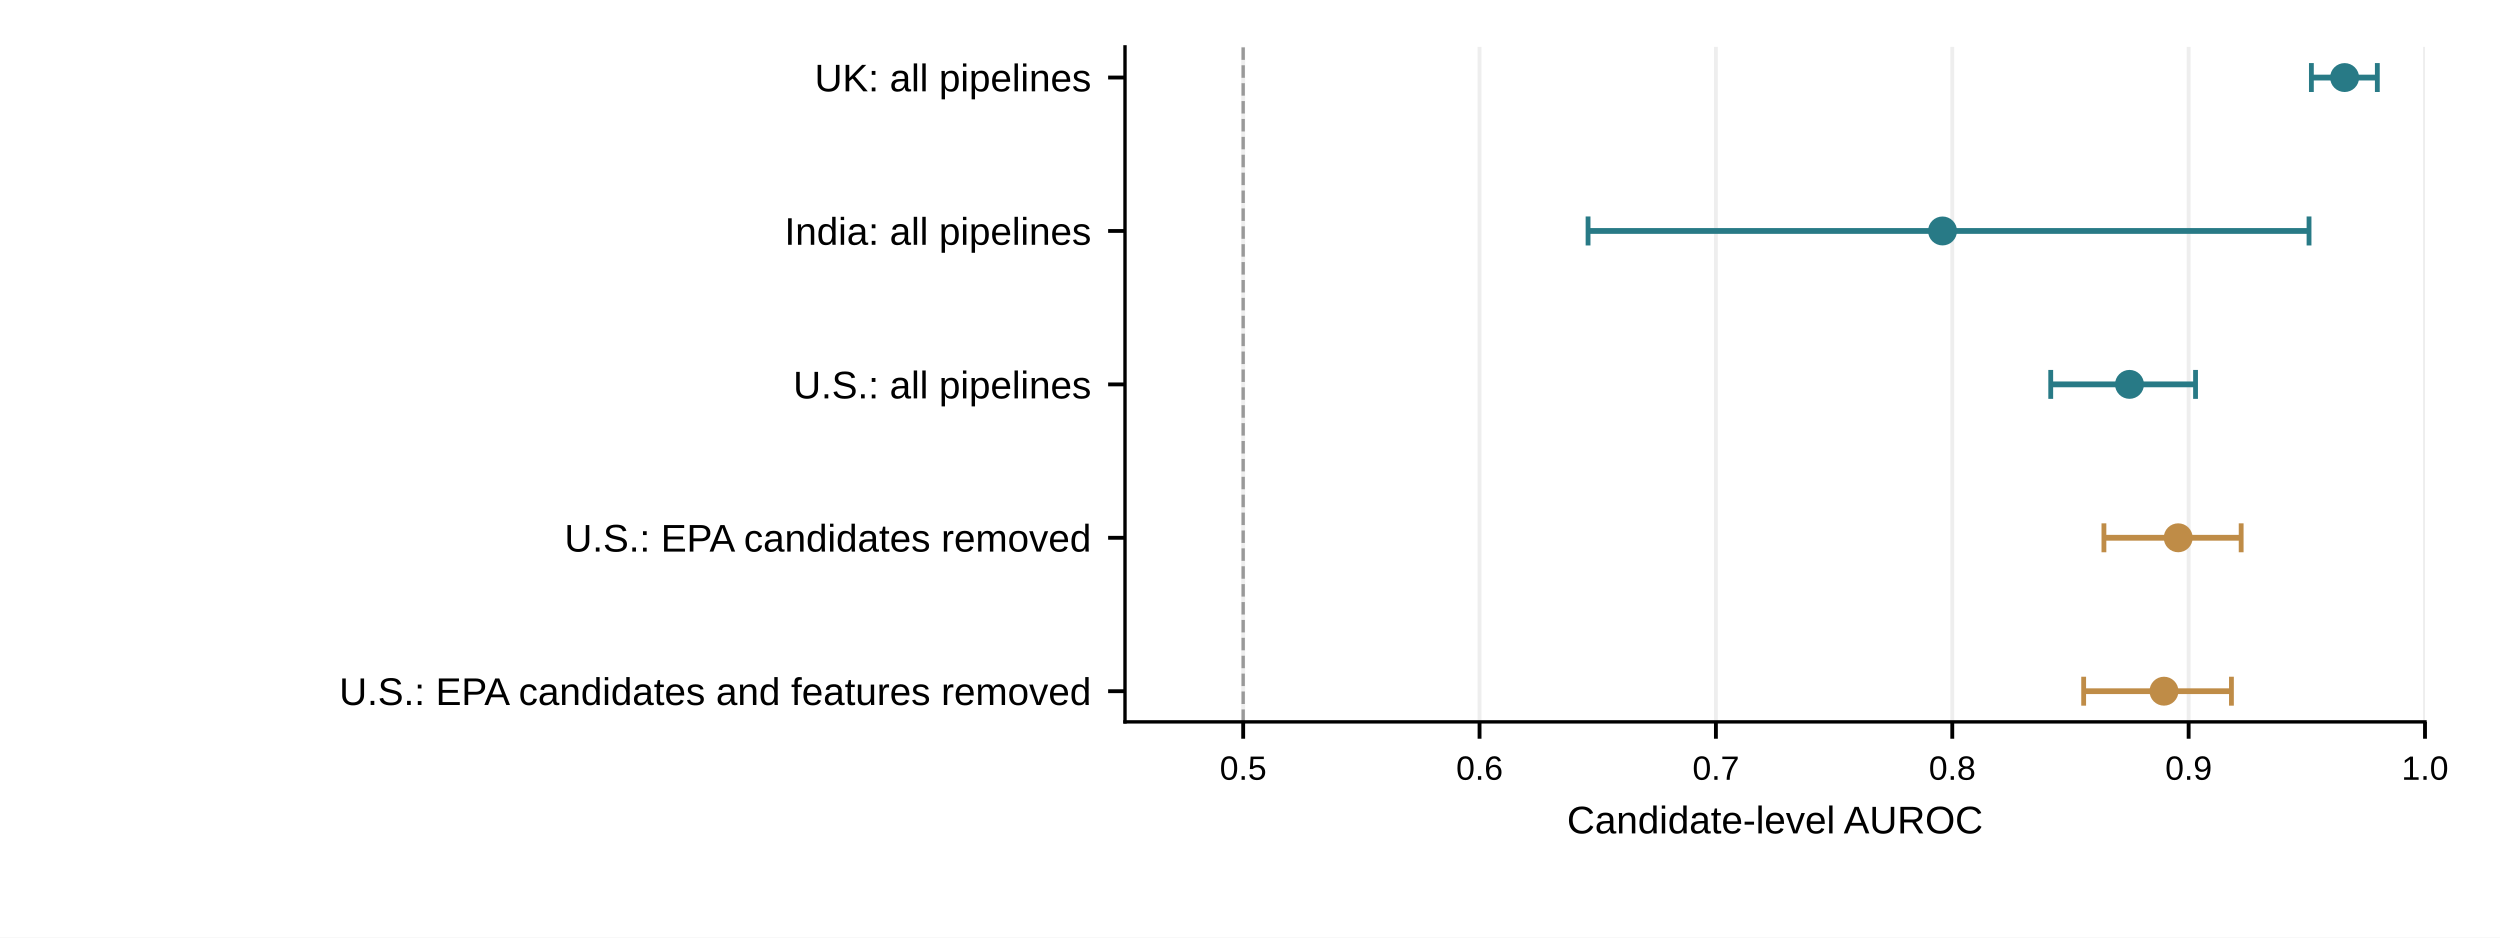
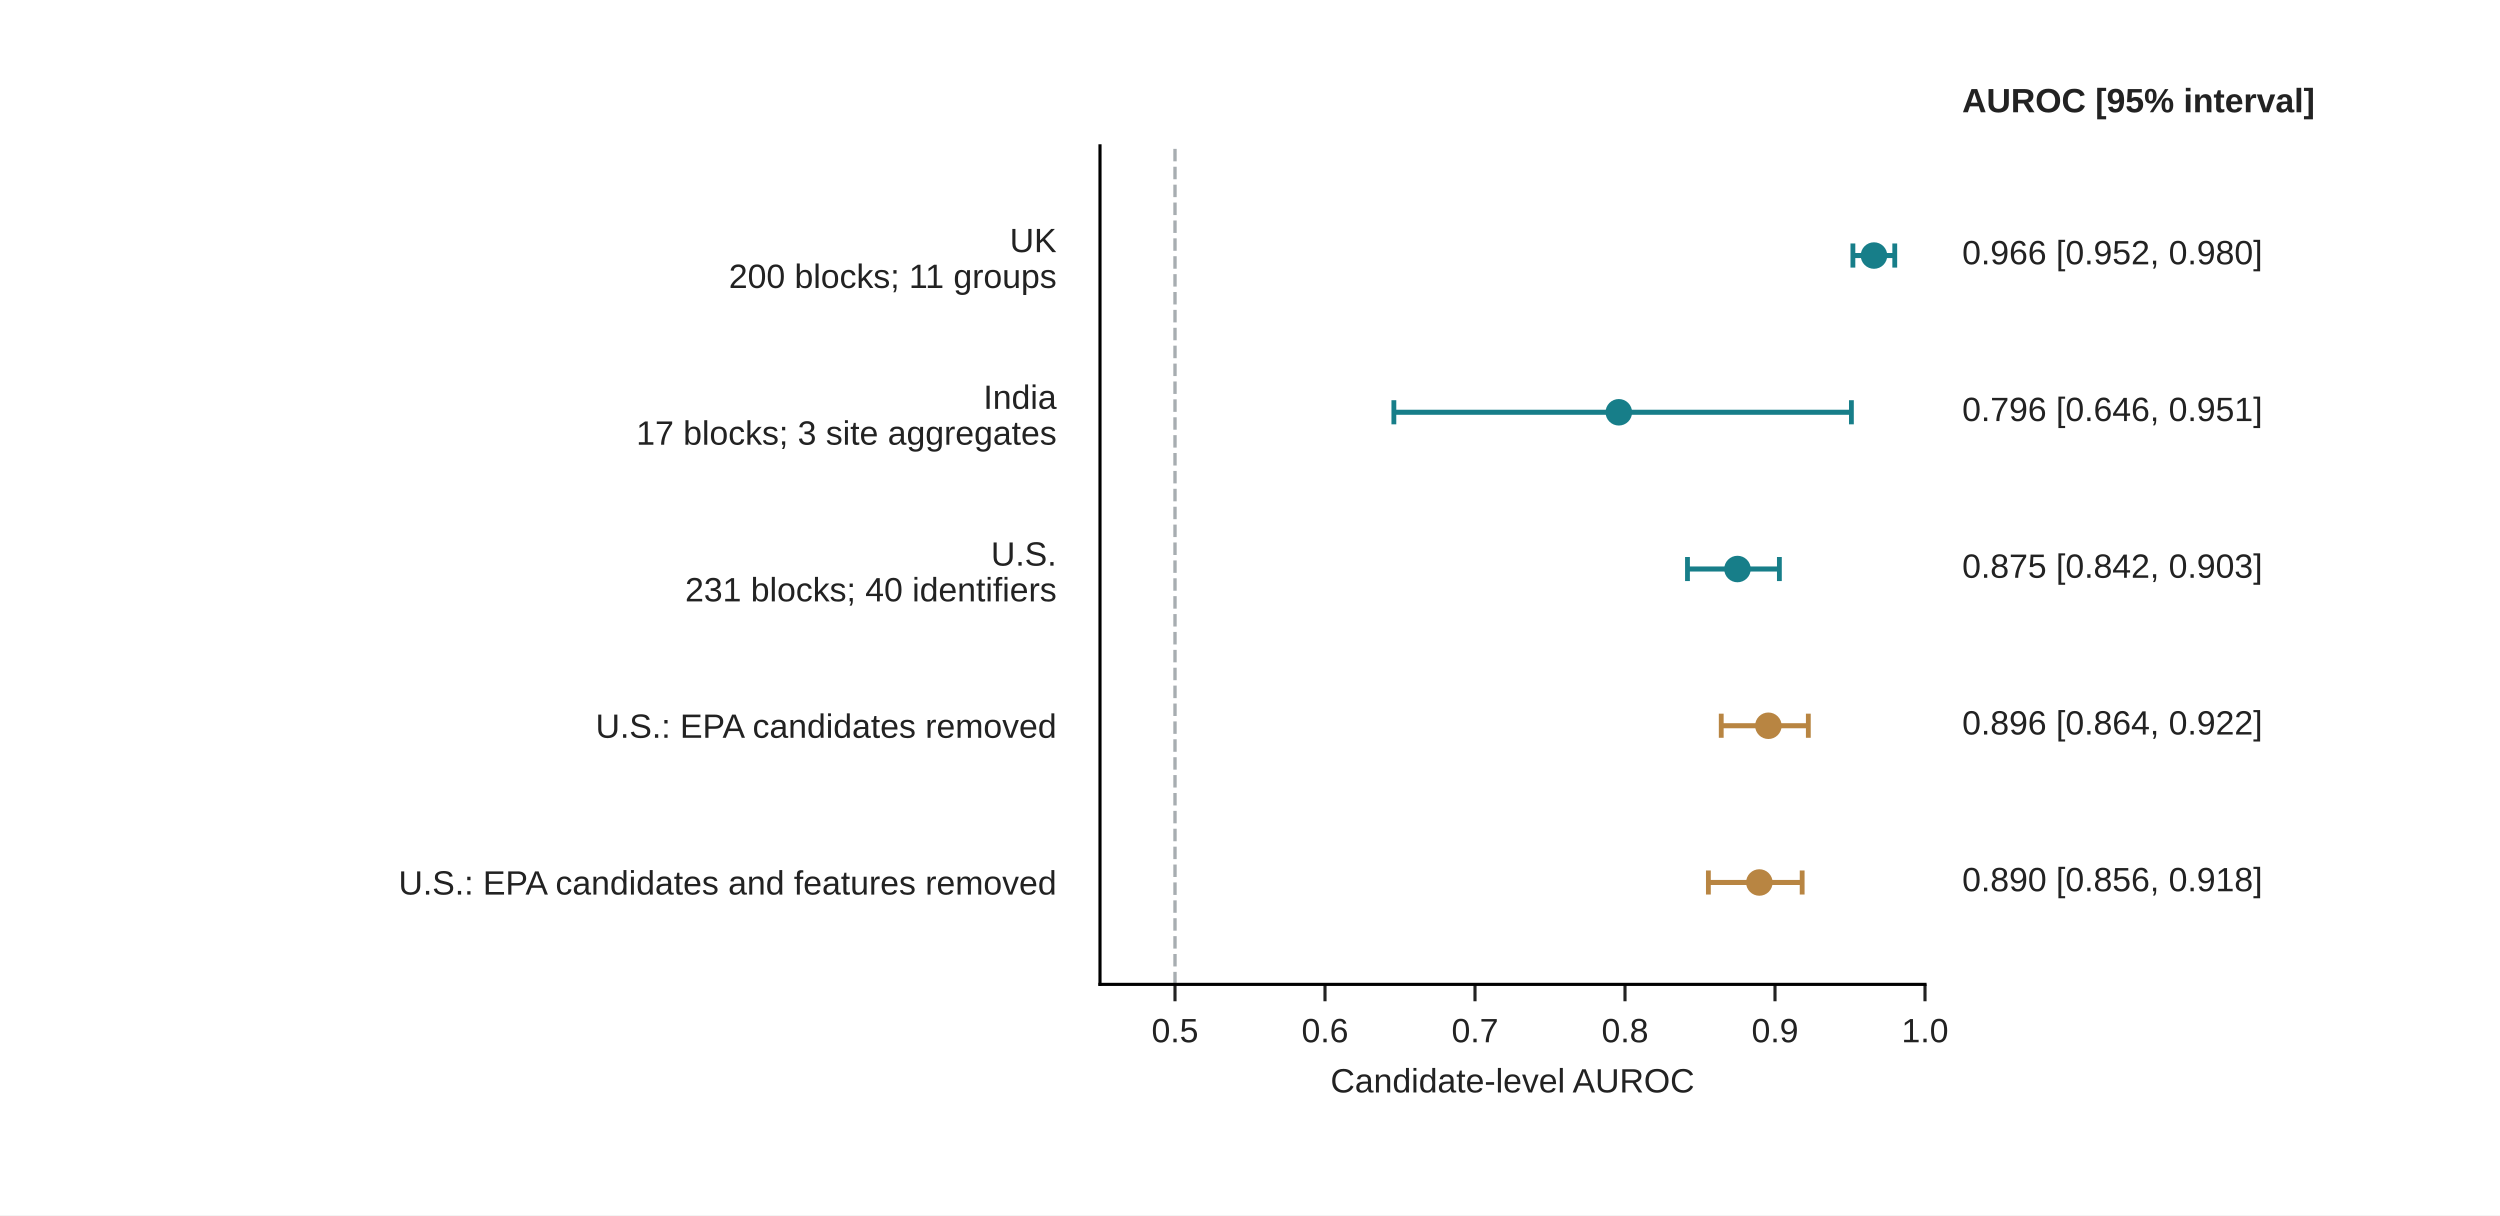
- <svg xmlns="http://www.w3.org/2000/svg" xmlns:xlink="http://www.w3.org/1999/xlink" width="518.4pt" height="194.4pt" viewBox="0 0 518.4 194.4" version="1.1">
+ <svg xmlns="http://www.w3.org/2000/svg" xmlns:xlink="http://www.w3.org/1999/xlink" width="518.4pt" height="252pt" viewBox="0 0 518.4 252" version="1.1">
  <defs>
    <style type="text/css">*{stroke-linejoin: round; stroke-linecap: butt}</style>
  </defs>
  <g id="figure_1">
    <g id="patch_1">
-       <path d="M 0 194.4  L 518.4 194.4  L 518.4 0  L 0 0  z " style="fill: #ffffff" />
+       <path d="M 0 252  L 518.4 252  L 518.4 0  L 0 0  z " style="fill: #ffffff" />
    </g>
    <g id="axes_1">
      <g id="patch_2">
-         <path d="M 233.28 149.688  L 502.848 149.688  L 502.848 9.72  L 233.28 9.72  z " style="fill: #ffffff" />
+         <path d="M 228.096 204.12  L 399.168 204.12  L 399.168 30.24  L 228.096 30.24  z " style="fill: #ffffff" />
      </g>
      <g id="matplotlib.axis_1">
        <g id="xtick_1">
          <g id="line2d_1">
-             <path d="M 257.786 149.688  L 257.786 9.72  " clip-path="url(#p33daf77a9f)" style="fill: none; stroke: #eeeeee; stroke-width: 0.8; stroke-linecap: square" />
-           </g>
+             <defs>
+               <path id="mc5073bd74e" d="M 0 0  L 0 3.5  " style="stroke: #222222; stroke-width: 0.65" />
+             </defs>
+             <g>
+               <use xlink:href="#mc5073bd74e" x="243.648" y="204.12" style="fill: #222222; stroke: #222222; stroke-width: 0.65" />
+             </g>
+           </g>
+           <g id="text_1">
+             <text style="font-size: 7px; font-family: 'Arial', 'DejaVu Sans', sans-serif; text-anchor: middle; fill: #222222" x="243.648" y="216.13" transform="rotate(-0 243.648 216.1305)">0.5</text>
+           </g>
+         </g>
+         <g id="xtick_2">
          <g id="line2d_2">
-             <defs>
-               <path id="mfb7a759822" d="M 0 0  L 0 3.5  " style="stroke: #000000; stroke-width: 0.8" />
-             </defs>
-             <g>
-               <use xlink:href="#mfb7a759822" x="257.786" y="149.688" style="stroke: #000000; stroke-width: 0.8" />
-             </g>
-           </g>
-           <g id="text_1">
-             <text style="font-size: 7px; font-family: 'Arial', 'DejaVu Sans', sans-serif; text-anchor: middle" x="257.786" y="161.698" transform="rotate(-0 257.7862 161.6985)">0.5</text>
-           </g>
-         </g>
-         <g id="xtick_2">
+             <g>
+               <use xlink:href="#mc5073bd74e" x="274.752" y="204.12" style="fill: #222222; stroke: #222222; stroke-width: 0.65" />
+             </g>
+           </g>
+           <g id="text_2">
+             <text style="font-size: 7px; font-family: 'Arial', 'DejaVu Sans', sans-serif; text-anchor: middle; fill: #222222" x="274.752" y="216.13" transform="rotate(-0 274.752 216.1305)">0.6</text>
+           </g>
+         </g>
+         <g id="xtick_3">
          <g id="line2d_3">
-             <path d="M 306.799 149.688  L 306.799 9.72  " clip-path="url(#p33daf77a9f)" style="fill: none; stroke: #eeeeee; stroke-width: 0.8; stroke-linecap: square" />
-           </g>
+             <g>
+               <use xlink:href="#mc5073bd74e" x="305.856" y="204.12" style="fill: #222222; stroke: #222222; stroke-width: 0.65" />
+             </g>
+           </g>
+           <g id="text_3">
+             <text style="font-size: 7px; font-family: 'Arial', 'DejaVu Sans', sans-serif; text-anchor: middle; fill: #222222" x="305.856" y="216.13" transform="rotate(-0 305.856 216.1305)">0.7</text>
+           </g>
+         </g>
+         <g id="xtick_4">
          <g id="line2d_4">
            <g>
-               <use xlink:href="#mfb7a759822" x="306.799" y="149.688" style="stroke: #000000; stroke-width: 0.8" />
-             </g>
-           </g>
-           <g id="text_2">
-             <text style="font-size: 7px; font-family: 'Arial', 'DejaVu Sans', sans-serif; text-anchor: middle" x="306.799" y="161.698" transform="rotate(-0 306.7985 161.6985)">0.6</text>
-           </g>
-         </g>
-         <g id="xtick_3">
+               <use xlink:href="#mc5073bd74e" x="336.96" y="204.12" style="fill: #222222; stroke: #222222; stroke-width: 0.65" />
+             </g>
+           </g>
+           <g id="text_4">
+             <text style="font-size: 7px; font-family: 'Arial', 'DejaVu Sans', sans-serif; text-anchor: middle; fill: #222222" x="336.96" y="216.13" transform="rotate(-0 336.96 216.1305)">0.8</text>
+           </g>
+         </g>
+         <g id="xtick_5">
          <g id="line2d_5">
-             <path d="M 355.811 149.688  L 355.811 9.72  " clip-path="url(#p33daf77a9f)" style="fill: none; stroke: #eeeeee; stroke-width: 0.8; stroke-linecap: square" />
-           </g>
+             <g>
+               <use xlink:href="#mc5073bd74e" x="368.064" y="204.12" style="fill: #222222; stroke: #222222; stroke-width: 0.65" />
+             </g>
+           </g>
+           <g id="text_5">
+             <text style="font-size: 7px; font-family: 'Arial', 'DejaVu Sans', sans-serif; text-anchor: middle; fill: #222222" x="368.064" y="216.13" transform="rotate(-0 368.064 216.1305)">0.9</text>
+           </g>
+         </g>
+         <g id="xtick_6">
          <g id="line2d_6">
            <g>
-               <use xlink:href="#mfb7a759822" x="355.811" y="149.688" style="stroke: #000000; stroke-width: 0.8" />
-             </g>
-           </g>
-           <g id="text_3">
-             <text style="font-size: 7px; font-family: 'Arial', 'DejaVu Sans', sans-serif; text-anchor: middle" x="355.811" y="161.698" transform="rotate(-0 355.8109 161.6985)">0.7</text>
-           </g>
-         </g>
-         <g id="xtick_4">
-           <g id="line2d_7">
-             <path d="M 404.823 149.688  L 404.823 9.72  " clip-path="url(#p33daf77a9f)" style="fill: none; stroke: #eeeeee; stroke-width: 0.8; stroke-linecap: square" />
-           </g>
-           <g id="line2d_8">
-             <g>
-               <use xlink:href="#mfb7a759822" x="404.823" y="149.688" style="stroke: #000000; stroke-width: 0.8" />
-             </g>
-           </g>
-           <g id="text_4">
-             <text style="font-size: 7px; font-family: 'Arial', 'DejaVu Sans', sans-serif; text-anchor: middle" x="404.823" y="161.698" transform="rotate(-0 404.8233 161.6985)">0.8</text>
-           </g>
-         </g>
-         <g id="xtick_5">
-           <g id="line2d_9">
-             <path d="M 453.836 149.688  L 453.836 9.72  " clip-path="url(#p33daf77a9f)" style="fill: none; stroke: #eeeeee; stroke-width: 0.8; stroke-linecap: square" />
-           </g>
-           <g id="line2d_10">
-             <g>
-               <use xlink:href="#mfb7a759822" x="453.836" y="149.688" style="stroke: #000000; stroke-width: 0.8" />
-             </g>
-           </g>
-           <g id="text_5">
-             <text style="font-size: 7px; font-family: 'Arial', 'DejaVu Sans', sans-serif; text-anchor: middle" x="453.836" y="161.698" transform="rotate(-0 453.8356 161.6985)">0.9</text>
-           </g>
-         </g>
-         <g id="xtick_6">
-           <g id="line2d_11">
-             <path d="M 502.848 149.688  L 502.848 9.72  " clip-path="url(#p33daf77a9f)" style="fill: none; stroke: #eeeeee; stroke-width: 0.8; stroke-linecap: square" />
-           </g>
-           <g id="line2d_12">
-             <g>
-               <use xlink:href="#mfb7a759822" x="502.848" y="149.688" style="stroke: #000000; stroke-width: 0.8" />
+               <use xlink:href="#mc5073bd74e" x="399.168" y="204.12" style="fill: #222222; stroke: #222222; stroke-width: 0.65" />
            </g>
          </g>
          <g id="text_6">
-             <text style="font-size: 7px; font-family: 'Arial', 'DejaVu Sans', sans-serif; text-anchor: middle" x="502.848" y="161.698" transform="rotate(-0 502.848 161.6985)">1.0</text>
+             <text style="font-size: 7px; font-family: 'Arial', 'DejaVu Sans', sans-serif; text-anchor: middle; fill: #222222" x="399.168" y="216.13" transform="rotate(-0 399.168 216.1305)">1.0</text>
          </g>
        </g>
        <g id="text_7">
-           <text style="font-size: 8px; font-family: 'Arial', 'DejaVu Sans', sans-serif; text-anchor: middle" x="368.064" y="172.816" transform="rotate(-0 368.064 172.816)">Candidate-level AUROC</text>
+           <text style="font-size: 7px; font-family: 'Arial', 'DejaVu Sans', sans-serif; text-anchor: middle; fill: #222222" x="313.632" y="226.532" transform="rotate(-0 313.632 226.5322)">Candidate-level AUROC</text>
        </g>
      </g>
      <g id="matplotlib.axis_2">
        <g id="ytick_1">
-           <g id="line2d_13">
-             <defs>
-               <path id="m287cd8eddb" d="M 0 0  L -3.5 0  " style="stroke: #000000; stroke-width: 0.8" />
-             </defs>
-             <g>
-               <use xlink:href="#m287cd8eddb" x="233.28" y="16.082" style="stroke: #000000; stroke-width: 0.8" />
-             </g>
-           </g>
+           <g id="line2d_7" />
          <g id="text_8">
-             <text style="font-size: 8px; font-family: 'Arial', 'DejaVu Sans', sans-serif; text-anchor: end" x="226.28" y="18.945" transform="rotate(-0 226.28 18.94531)">UK: all pipelines</text>
+             <text style="font-size: 7px; font-family: 'Arial', 'DejaVu Sans', sans-serif; fill: #222222" transform="translate(209.3715 52.28464)">UK</text>
+             <text style="font-size: 7px; font-family: 'Arial', 'DejaVu Sans', sans-serif; fill: #222222" transform="translate(151.1282 59.71339)">200 blocks; 11 groups</text>
          </g>
        </g>
        <g id="ytick_2">
-           <g id="line2d_14">
-             <g>
-               <use xlink:href="#m287cd8eddb" x="233.28" y="47.893" style="stroke: #000000; stroke-width: 0.8" />
-             </g>
-           </g>
+           <g id="line2d_8" />
          <g id="text_9">
-             <text style="font-size: 8px; font-family: 'Arial', 'DejaVu Sans', sans-serif; text-anchor: end" x="226.28" y="50.756" transform="rotate(-0 226.28 50.75622)">India: all pipelines</text>
+             <text style="font-size: 7px; font-family: 'Arial', 'DejaVu Sans', sans-serif; fill: #222222" transform="translate(203.918 84.78557)">India</text>
+             <text style="font-size: 7px; font-family: 'Arial', 'DejaVu Sans', sans-serif; fill: #222222" transform="translate(131.9373 92.21432)">17 blocks; 3 site aggregates</text>
          </g>
        </g>
        <g id="ytick_3">
-           <g id="line2d_15">
-             <g>
-               <use xlink:href="#m287cd8eddb" x="233.28" y="79.704" style="stroke: #000000; stroke-width: 0.8" />
-             </g>
-           </g>
+           <g id="line2d_9" />
          <g id="text_10">
-             <text style="font-size: 8px; font-family: 'Arial', 'DejaVu Sans', sans-serif; text-anchor: end" x="226.28" y="82.616" transform="rotate(-0 226.28 82.61588)">U.S.: all pipelines</text>
+             <text style="font-size: 7px; font-family: 'Arial', 'DejaVu Sans', sans-serif; fill: #222222" transform="translate(205.4821 117.2969)">U.S.</text>
+             <text style="font-size: 7px; font-family: 'Arial', 'DejaVu Sans', sans-serif; fill: #222222" transform="translate(142.0566 124.7007)">231 blocks; 40 identifiers</text>
          </g>
        </g>
        <g id="ytick_4">
-           <g id="line2d_16">
-             <g>
-               <use xlink:href="#m287cd8eddb" x="233.28" y="111.515" style="stroke: #000000; stroke-width: 0.8" />
-             </g>
-           </g>
+           <g id="line2d_10" />
          <g id="text_11">
-             <text style="font-size: 8px; font-family: 'Arial', 'DejaVu Sans', sans-serif; text-anchor: end" x="226.28" y="114.378" transform="rotate(-0 226.28 114.378)">U.S.: EPA candidates removed</text>
+             <text style="font-size: 7px; font-family: 'Arial', 'DejaVu Sans', sans-serif; text-anchor: end; fill: #222222" x="219.096" y="152.999" transform="rotate(-0 219.096 152.9987)">U.S.: EPA candidates removed</text>
          </g>
        </g>
        <g id="ytick_5">
-           <g id="line2d_17">
-             <g>
-               <use xlink:href="#m287cd8eddb" x="233.28" y="143.326" style="stroke: #000000; stroke-width: 0.8" />
-             </g>
-           </g>
+           <g id="line2d_11" />
          <g id="text_12">
-             <text style="font-size: 8px; font-family: 'Arial', 'DejaVu Sans', sans-serif; text-anchor: end" x="226.28" y="146.189" transform="rotate(-0 226.28 146.1889)">U.S.: EPA candidates and features removed</text>
+             <text style="font-size: 7px; font-family: 'Arial', 'DejaVu Sans', sans-serif; text-anchor: end; fill: #222222" x="219.096" y="185.5" transform="rotate(-0 219.096 185.4996)">U.S.: EPA candidates and features removed</text>
          </g>
        </g>
      </g>
      <g id="LineCollection_1">
-         <path d="M 479.289 16.082  L 492.964 16.082  " clip-path="url(#p33daf77a9f)" style="fill: none; stroke: #287a86; stroke-width: 1.2" />
+         <path d="M 384.217 52.991  L 392.896 52.991  " clip-path="url(#p433a1f5a61)" style="fill: none; stroke: #177e89; stroke-width: 1.05" />
+       </g>
+       <g id="line2d_12">
+         <defs>
+           <path id="m1594be5199" d="M 0 2.5  L 0 -2.5  " style="stroke: #177e89" />
+         </defs>
+         <g clip-path="url(#p433a1f5a61)">
+           <use xlink:href="#m1594be5199" x="384.217" y="52.991" style="fill: #177e89; stroke: #177e89" />
+         </g>
+       </g>
+       <g id="line2d_13">
+         <g clip-path="url(#p433a1f5a61)">
+           <use xlink:href="#m1594be5199" x="392.896" y="52.991" style="fill: #177e89; stroke: #177e89" />
+         </g>
+       </g>
+       <g id="LineCollection_2">
+         <path d="M 289.032 85.492  L 383.907 85.492  " clip-path="url(#p433a1f5a61)" style="fill: none; stroke: #177e89; stroke-width: 1.05" />
+       </g>
+       <g id="line2d_14">
+         <g clip-path="url(#p433a1f5a61)">
+           <use xlink:href="#m1594be5199" x="289.032" y="85.492" style="fill: #177e89; stroke: #177e89" />
+         </g>
+       </g>
+       <g id="line2d_15">
+         <g clip-path="url(#p433a1f5a61)">
+           <use xlink:href="#m1594be5199" x="383.907" y="85.492" style="fill: #177e89; stroke: #177e89" />
+         </g>
+       </g>
+       <g id="LineCollection_3">
+         <path d="M 349.916 117.993  L 368.973 117.993  " clip-path="url(#p433a1f5a61)" style="fill: none; stroke: #177e89; stroke-width: 1.05" />
+       </g>
+       <g id="line2d_16">
+         <g clip-path="url(#p433a1f5a61)">
+           <use xlink:href="#m1594be5199" x="349.916" y="117.993" style="fill: #177e89; stroke: #177e89" />
+         </g>
+       </g>
+       <g id="line2d_17">
+         <g clip-path="url(#p433a1f5a61)">
+           <use xlink:href="#m1594be5199" x="368.973" y="117.993" style="fill: #177e89; stroke: #177e89" />
+         </g>
+       </g>
+       <g id="LineCollection_4">
+         <path d="M 356.916 150.493  L 374.976 150.493  " clip-path="url(#p433a1f5a61)" style="fill: none; stroke: #b88542; stroke-width: 1.05" />
      </g>
      <g id="line2d_18">
        <defs>
-           <path id="mdb0a117d98" d="M 0 3  L 0 -3  " style="stroke: #287a86" />
-         </defs>
-         <g clip-path="url(#p33daf77a9f)">
-           <use xlink:href="#mdb0a117d98" x="479.289" y="16.082" style="fill: #287a86; stroke: #287a86" />
+           <path id="m63a717a8b9" d="M 0 2.5  L 0 -2.5  " style="stroke: #b88542" />
+         </defs>
+         <g clip-path="url(#p433a1f5a61)">
+           <use xlink:href="#m63a717a8b9" x="356.916" y="150.493" style="fill: #b88542; stroke: #b88542" />
        </g>
      </g>
      <g id="line2d_19">
-         <g clip-path="url(#p33daf77a9f)">
-           <use xlink:href="#mdb0a117d98" x="492.964" y="16.082" style="fill: #287a86; stroke: #287a86" />
-         </g>
-       </g>
-       <g id="LineCollection_2">
-         <path d="M 329.3 47.893  L 478.801 47.893  " clip-path="url(#p33daf77a9f)" style="fill: none; stroke: #287a86; stroke-width: 1.2" />
+         <g clip-path="url(#p433a1f5a61)">
+           <use xlink:href="#m63a717a8b9" x="374.976" y="150.493" style="fill: #b88542; stroke: #b88542" />
+         </g>
+       </g>
+       <g id="LineCollection_5">
+         <path d="M 354.25 182.994  L 373.697 182.994  " clip-path="url(#p433a1f5a61)" style="fill: none; stroke: #b88542; stroke-width: 1.05" />
      </g>
      <g id="line2d_20">
-         <g clip-path="url(#p33daf77a9f)">
-           <use xlink:href="#mdb0a117d98" x="329.3" y="47.893" style="fill: #287a86; stroke: #287a86" />
+         <g clip-path="url(#p433a1f5a61)">
+           <use xlink:href="#m63a717a8b9" x="354.25" y="182.994" style="fill: #b88542; stroke: #b88542" />
        </g>
      </g>
      <g id="line2d_21">
-         <g clip-path="url(#p33daf77a9f)">
-           <use xlink:href="#mdb0a117d98" x="478.801" y="47.893" style="fill: #287a86; stroke: #287a86" />
-         </g>
-       </g>
-       <g id="LineCollection_3">
-         <path d="M 425.239 79.704  L 455.268 79.704  " clip-path="url(#p33daf77a9f)" style="fill: none; stroke: #287a86; stroke-width: 1.2" />
+         <g clip-path="url(#p433a1f5a61)">
+           <use xlink:href="#m63a717a8b9" x="373.697" y="182.994" style="fill: #b88542; stroke: #b88542" />
+         </g>
      </g>
      <g id="line2d_22">
-         <g clip-path="url(#p33daf77a9f)">
-           <use xlink:href="#mdb0a117d98" x="425.239" y="79.704" style="fill: #287a86; stroke: #287a86" />
-         </g>
+         <path d="M 243.648 204.12  L 243.648 30.24  " clip-path="url(#p433a1f5a61)" style="fill: none; stroke-dasharray: 2.59,1.12; stroke-dashoffset: 0; stroke: #a7adb1; stroke-width: 0.7" />
      </g>
      <g id="line2d_23">
-         <g clip-path="url(#p33daf77a9f)">
-           <use xlink:href="#mdb0a117d98" x="455.268" y="79.704" style="fill: #287a86; stroke: #287a86" />
-         </g>
-       </g>
-       <g id="LineCollection_4">
-         <path d="M 436.269 111.515  L 464.728 111.515  " clip-path="url(#p33daf77a9f)" style="fill: none; stroke: #bf8c47; stroke-width: 1.2" />
+         <defs>
+           <path id="m8e27ca52cb" d="M 0 2.25  C 0.597 2.25 1.169 2.013 1.591 1.591  C 2.013 1.169 2.25 0.597 2.25 0  C 2.25 -0.597 2.013 -1.169 1.591 -1.591  C 1.169 -2.013 0.597 -2.25 0 -2.25  C -0.597 -2.25 -1.169 -2.013 -1.591 -1.591  C -2.013 -1.169 -2.25 -0.597 -2.25 0  C -2.25 0.597 -2.013 1.169 -1.591 1.591  C -1.169 2.013 -0.597 2.25 0 2.25  z " style="stroke: #177e89" />
+         </defs>
+         <g clip-path="url(#p433a1f5a61)">
+           <use xlink:href="#m8e27ca52cb" x="388.59" y="52.991" style="fill: #177e89; stroke: #177e89" />
+         </g>
      </g>
      <g id="line2d_24">
-         <defs>
-           <path id="m9f8fed4d46" d="M 0 3  L 0 -3  " style="stroke: #bf8c47" />
-         </defs>
-         <g clip-path="url(#p33daf77a9f)">
-           <use xlink:href="#m9f8fed4d46" x="436.269" y="111.515" style="fill: #bf8c47; stroke: #bf8c47" />
+         <g clip-path="url(#p433a1f5a61)">
+           <use xlink:href="#m8e27ca52cb" x="335.677" y="85.492" style="fill: #177e89; stroke: #177e89" />
        </g>
      </g>
      <g id="line2d_25">
-         <g clip-path="url(#p33daf77a9f)">
-           <use xlink:href="#m9f8fed4d46" x="464.728" y="111.515" style="fill: #bf8c47; stroke: #bf8c47" />
-         </g>
-       </g>
-       <g id="LineCollection_5">
-         <path d="M 432.068 143.326  L 462.711 143.326  " clip-path="url(#p33daf77a9f)" style="fill: none; stroke: #bf8c47; stroke-width: 1.2" />
+         <g clip-path="url(#p433a1f5a61)">
+           <use xlink:href="#m8e27ca52cb" x="360.282" y="117.993" style="fill: #177e89; stroke: #177e89" />
+         </g>
      </g>
      <g id="line2d_26">
-         <g clip-path="url(#p33daf77a9f)">
-           <use xlink:href="#m9f8fed4d46" x="432.068" y="143.326" style="fill: #bf8c47; stroke: #bf8c47" />
+         <defs>
+           <path id="m9ad365bfe3" d="M 0 2.25  C 0.597 2.25 1.169 2.013 1.591 1.591  C 2.013 1.169 2.25 0.597 2.25 0  C 2.25 -0.597 2.013 -1.169 1.591 -1.591  C 1.169 -2.013 0.597 -2.25 0 -2.25  C -0.597 -2.25 -1.169 -2.013 -1.591 -1.591  C -2.013 -1.169 -2.25 -0.597 -2.25 0  C -2.25 0.597 -2.013 1.169 -1.591 1.591  C -1.169 2.013 -0.597 2.25 0 2.25  z " style="stroke: #b88542" />
+         </defs>
+         <g clip-path="url(#p433a1f5a61)">
+           <use xlink:href="#m9ad365bfe3" x="366.692" y="150.493" style="fill: #b88542; stroke: #b88542" />
        </g>
      </g>
      <g id="line2d_27">
-         <g clip-path="url(#p33daf77a9f)">
-           <use xlink:href="#m9f8fed4d46" x="462.711" y="143.326" style="fill: #bf8c47; stroke: #bf8c47" />
-         </g>
-       </g>
-       <g id="line2d_28">
-         <path d="M 257.786 149.688  L 257.786 9.72  " clip-path="url(#p33daf77a9f)" style="fill: none; stroke-dasharray: 2.59,1.12; stroke-dashoffset: 0; stroke: #999999; stroke-width: 0.7" />
-       </g>
-       <g id="line2d_29">
-         <defs>
-           <path id="m735412f08a" d="M 0 2.5  C 0.663 2.5 1.299 2.237 1.768 1.768  C 2.237 1.299 2.5 0.663 2.5 0  C 2.5 -0.663 2.237 -1.299 1.768 -1.768  C 1.299 -2.237 0.663 -2.5 0 -2.5  C -0.663 -2.5 -1.299 -2.237 -1.768 -1.768  C -2.237 -1.299 -2.5 -0.663 -2.5 0  C -2.5 0.663 -2.237 1.299 -1.768 1.768  C -1.299 2.237 -0.663 2.5 0 2.5  z " style="stroke: #287a86" />
-         </defs>
-         <g clip-path="url(#p33daf77a9f)">
-           <use xlink:href="#m735412f08a" x="486.179" y="16.082" style="fill: #287a86; stroke: #287a86" />
-         </g>
-       </g>
-       <g id="line2d_30">
-         <g clip-path="url(#p33daf77a9f)">
-           <use xlink:href="#m735412f08a" x="402.802" y="47.893" style="fill: #287a86; stroke: #287a86" />
-         </g>
-       </g>
-       <g id="line2d_31">
-         <g clip-path="url(#p33daf77a9f)">
-           <use xlink:href="#m735412f08a" x="441.573" y="79.704" style="fill: #287a86; stroke: #287a86" />
-         </g>
-       </g>
-       <g id="line2d_32">
-         <defs>
-           <path id="m80efc7417b" d="M 0 2.5  C 0.663 2.5 1.299 2.237 1.768 1.768  C 2.237 1.299 2.5 0.663 2.5 0  C 2.5 -0.663 2.237 -1.299 1.768 -1.768  C 1.299 -2.237 0.663 -2.5 0 -2.5  C -0.663 -2.5 -1.299 -2.237 -1.768 -1.768  C -2.237 -1.299 -2.5 -0.663 -2.5 0  C -2.5 0.663 -2.237 1.299 -1.768 1.768  C -1.299 2.237 -0.663 2.5 0 2.5  z " style="stroke: #bf8c47" />
-         </defs>
-         <g clip-path="url(#p33daf77a9f)">
-           <use xlink:href="#m80efc7417b" x="451.674" y="111.515" style="fill: #bf8c47; stroke: #bf8c47" />
-         </g>
-       </g>
-       <g id="line2d_33">
-         <g clip-path="url(#p33daf77a9f)">
-           <use xlink:href="#m80efc7417b" x="448.724" y="143.326" style="fill: #bf8c47; stroke: #bf8c47" />
+         <g clip-path="url(#p433a1f5a61)">
+           <use xlink:href="#m9ad365bfe3" x="364.82" y="182.994" style="fill: #b88542; stroke: #b88542" />
        </g>
      </g>
      <g id="patch_3">
-         <path d="M 233.28 149.688  L 233.28 9.72  " style="fill: none; stroke: #000000; stroke-width: 0.7; stroke-linejoin: miter; stroke-linecap: square" />
+         <path d="M 228.096 204.12  L 228.096 30.24  " style="fill: none; stroke: #000000; stroke-width: 0.65; stroke-linejoin: miter; stroke-linecap: square" />
      </g>
      <g id="patch_4">
-         <path d="M 233.28 149.688  L 502.848 149.688  " style="fill: none; stroke: #000000; stroke-width: 0.7; stroke-linejoin: miter; stroke-linecap: square" />
+         <path d="M 228.096 204.12  L 399.168 204.12  " style="fill: none; stroke: #000000; stroke-width: 0.65; stroke-linejoin: miter; stroke-linecap: square" />
+       </g>
+       <g id="text_13">
+         <text style="font-size: 7px; font-family: 'Arial', 'DejaVu Sans', sans-serif; text-anchor: start; fill: #222222" x="406.866" y="54.811" transform="rotate(-0 406.8662 54.81065)">0.966 [0.952, 0.980]</text>
+       </g>
+       <g id="text_14">
+         <text style="font-size: 7px; font-family: 'Arial', 'DejaVu Sans', sans-serif; text-anchor: start; fill: #222222" x="406.866" y="87.312" transform="rotate(-0 406.8662 87.31159)">0.796 [0.646, 0.951]</text>
+       </g>
+       <g id="text_15">
+         <text style="font-size: 7px; font-family: 'Arial', 'DejaVu Sans', sans-serif; text-anchor: start; fill: #222222" x="406.866" y="119.813" transform="rotate(-0 406.8662 119.8125)">0.875 [0.842, 0.903]</text>
+       </g>
+       <g id="text_16">
+         <text style="font-size: 7px; font-family: 'Arial', 'DejaVu Sans', sans-serif; text-anchor: start; fill: #222222" x="406.866" y="152.313" transform="rotate(-0 406.8662 152.3135)">0.896 [0.864, 0.922]</text>
+       </g>
+       <g id="text_17">
+         <text style="font-size: 7px; font-family: 'Arial', 'DejaVu Sans', sans-serif; text-anchor: start; fill: #222222" x="406.866" y="184.814" transform="rotate(-0 406.8662 184.8144)">0.890 [0.856, 0.918]</text>
+       </g>
+       <g id="text_18">
+         <text style="font-weight: 700; font-size: 7px; font-family: 'Arial', 'DejaVu Sans', sans-serif; text-anchor: start; fill: #222222" x="406.866" y="23.285" transform="rotate(-0 406.8662 23.2848)">AUROC [95% interval]</text>
      </g>
    </g>
  </g>
  <defs>
-     <clipPath id="p33daf77a9f">
-       <rect x="233.28" y="9.72" width="269.568" height="139.968" />
+     <clipPath id="p433a1f5a61">
+       <rect x="228.096" y="30.24" width="171.072" height="173.88" />
    </clipPath>
  </defs>
</svg>
